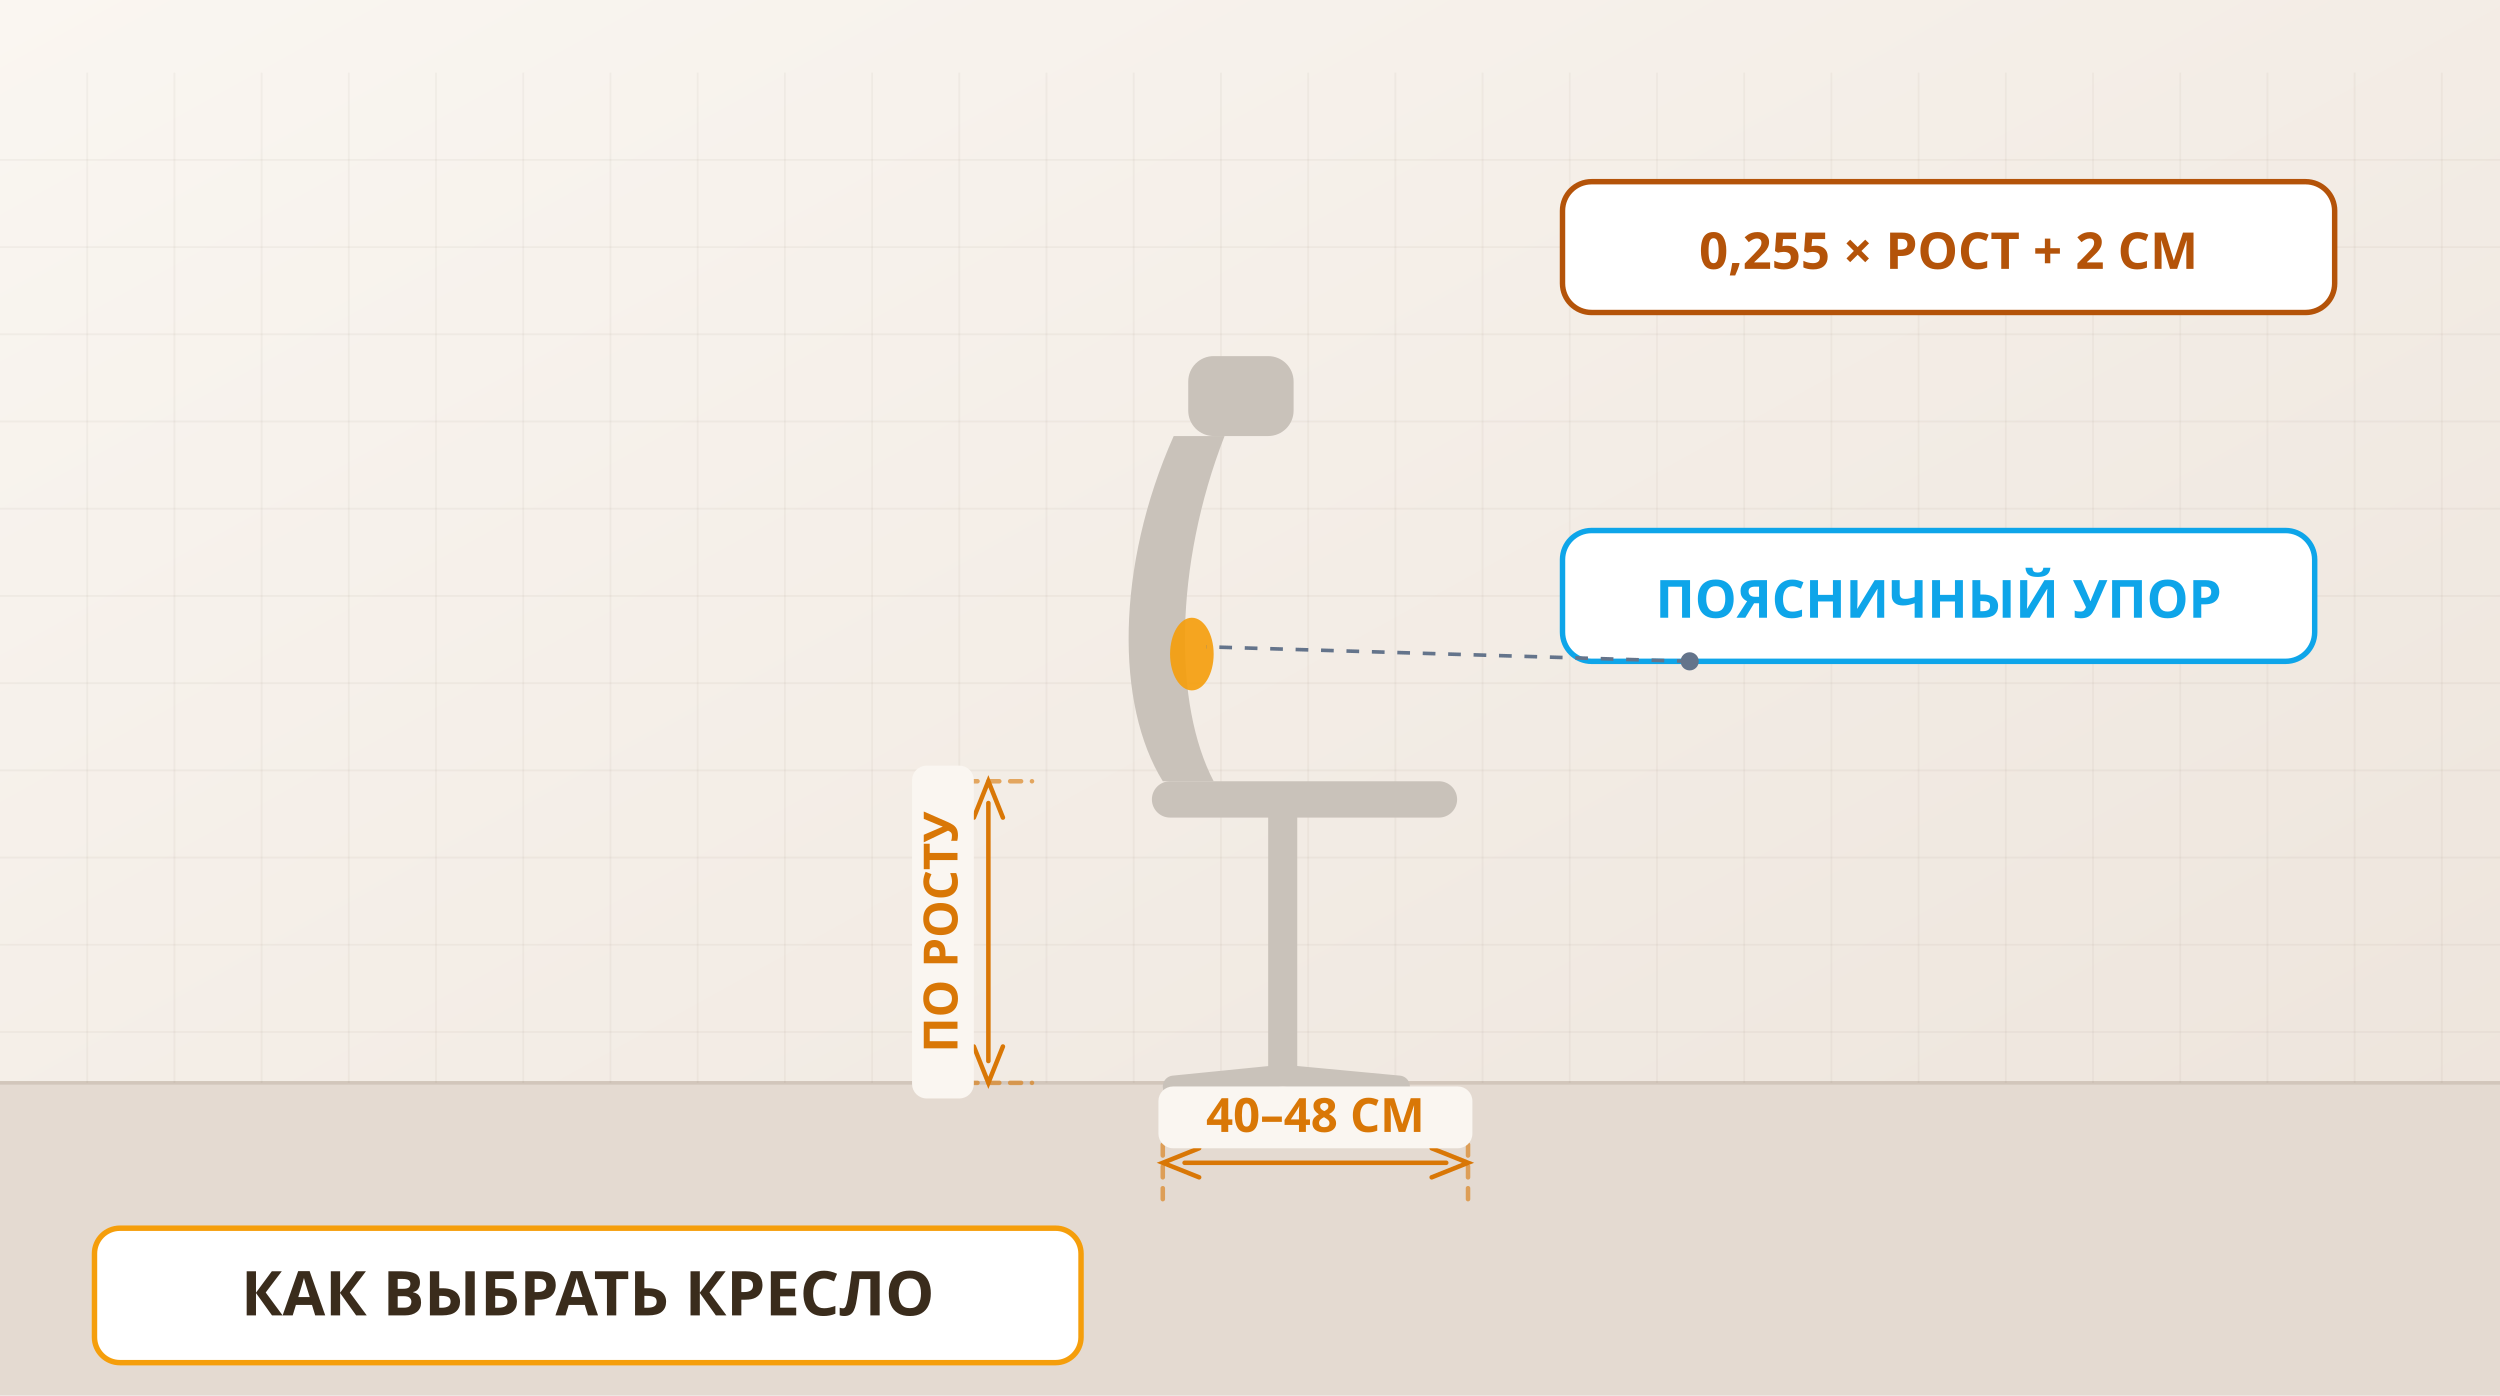
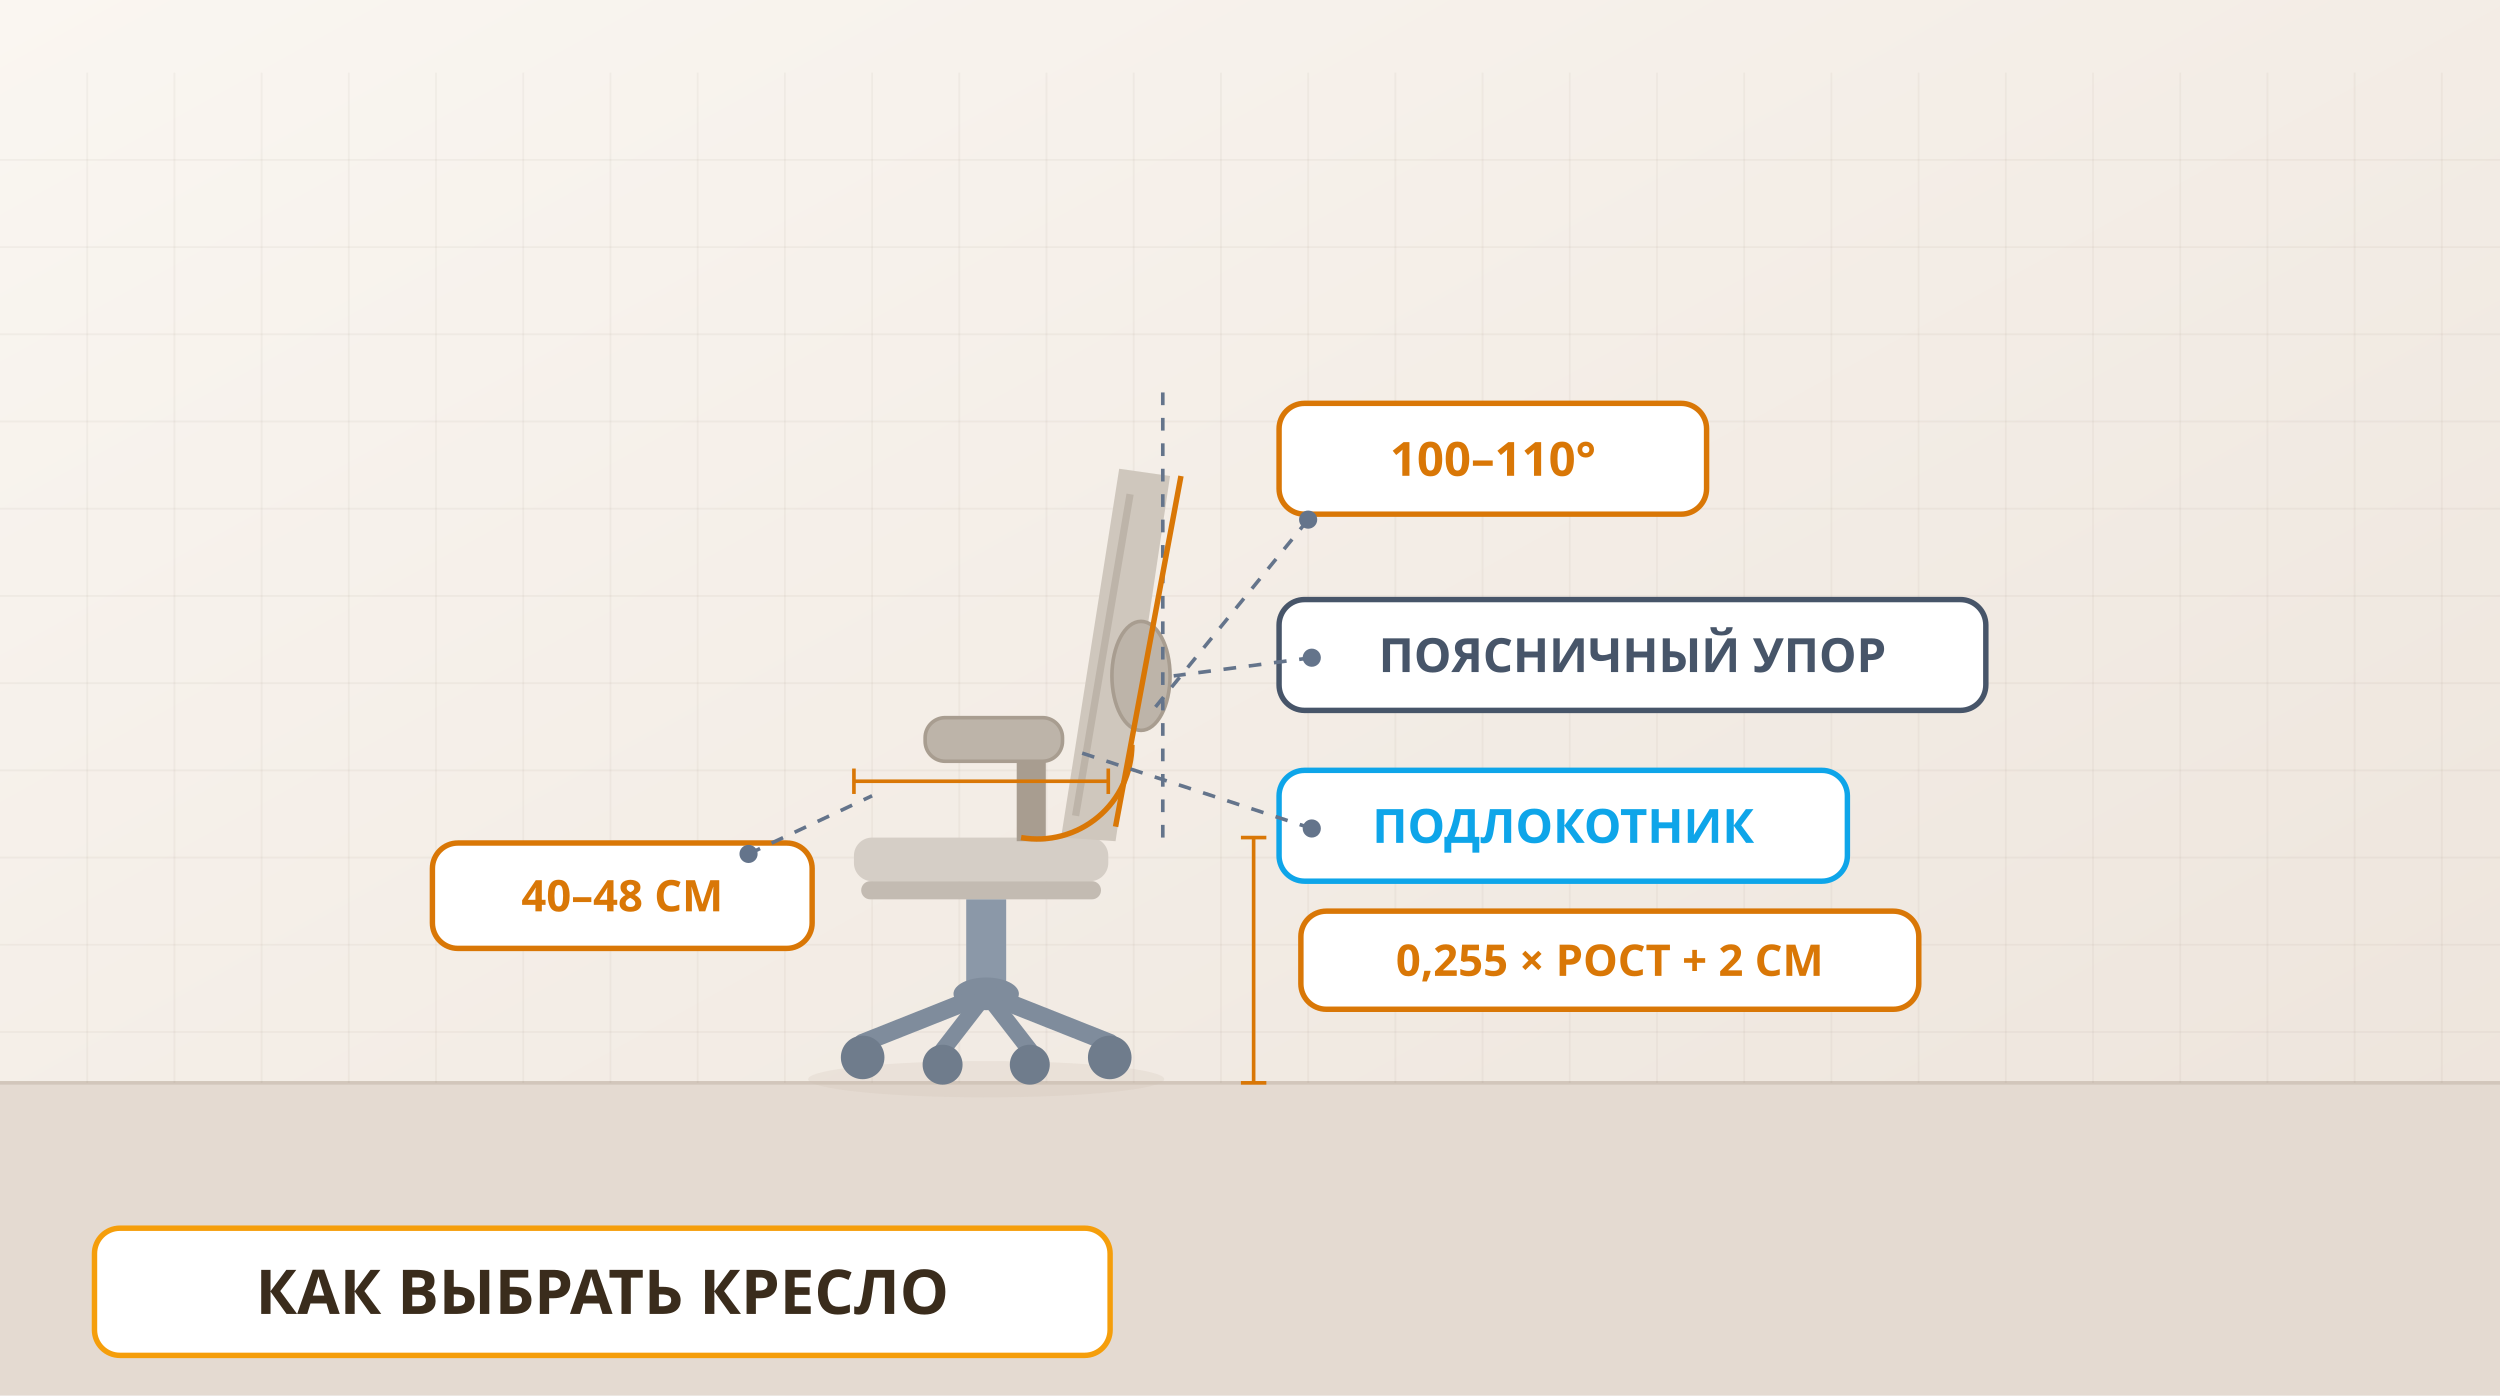
<svg xmlns="http://www.w3.org/2000/svg" viewBox="0 0 1376 768" width="1376" height="768">
  <defs>
    <linearGradient id="bg" x1="0%" y1="0%" x2="100%" y2="100%">
      <stop offset="0%" stop-color="#faf6f1" />
      <stop offset="100%" stop-color="#ece3da" />
    </linearGradient>
  </defs>
  <rect width="1376" height="768" fill="url(#bg)" />
  <rect x="0" y="596" width="1376" height="172" fill="#e4dad1" />
  <line x1="0" y1="596" x2="1376" y2="596" stroke="#d2c6bb" stroke-width="2" />
  <g stroke="#7c6a58" stroke-opacity="0.055" stroke-width="1">
    <line x1="48" y1="40" x2="48" y2="596" />
    <line x1="96" y1="40" x2="96" y2="596" />
    <line x1="144" y1="40" x2="144" y2="596" />
    <line x1="192" y1="40" x2="192" y2="596" />
    <line x1="240" y1="40" x2="240" y2="596" />
    <line x1="288" y1="40" x2="288" y2="596" />
    <line x1="336" y1="40" x2="336" y2="596" />
    <line x1="384" y1="40" x2="384" y2="596" />
    <line x1="432" y1="40" x2="432" y2="596" />
    <line x1="480" y1="40" x2="480" y2="596" />
    <line x1="528" y1="40" x2="528" y2="596" />
    <line x1="576" y1="40" x2="576" y2="596" />
    <line x1="624" y1="40" x2="624" y2="596" />
    <line x1="672" y1="40" x2="672" y2="596" />
    <line x1="720" y1="40" x2="720" y2="596" />
    <line x1="768" y1="40" x2="768" y2="596" />
    <line x1="816" y1="40" x2="816" y2="596" />
    <line x1="864" y1="40" x2="864" y2="596" />
    <line x1="912" y1="40" x2="912" y2="596" />
    <line x1="960" y1="40" x2="960" y2="596" />
    <line x1="1008" y1="40" x2="1008" y2="596" />
    <line x1="1056" y1="40" x2="1056" y2="596" />
    <line x1="1104" y1="40" x2="1104" y2="596" />
    <line x1="1152" y1="40" x2="1152" y2="596" />
    <line x1="1200" y1="40" x2="1200" y2="596" />
    <line x1="1248" y1="40" x2="1248" y2="596" />
    <line x1="1296" y1="40" x2="1296" y2="596" />
    <line x1="1344" y1="40" x2="1344" y2="596" />
    <line x1="0" y1="88" x2="1376" y2="88" />
    <line x1="0" y1="136" x2="1376" y2="136" />
    <line x1="0" y1="184" x2="1376" y2="184" />
    <line x1="0" y1="232" x2="1376" y2="232" />
    <line x1="0" y1="280" x2="1376" y2="280" />
    <line x1="0" y1="328" x2="1376" y2="328" />
    <line x1="0" y1="376" x2="1376" y2="376" />
    <line x1="0" y1="424" x2="1376" y2="424" />
    <line x1="0" y1="472" x2="1376" y2="472" />
    <line x1="0" y1="520" x2="1376" y2="520" />
    <line x1="0" y1="568" x2="1376" y2="568" />
  </g>
  <g>
-     <rect x="634" y="430" width="168" height="20" rx="10" fill="#c9c2ba" />
-     <rect x="698" y="448" width="16" height="144" fill="#c9c2ba" />
-     <path d="M706 592 L646 598 M706 592 L770 598" stroke="#c9c2ba" stroke-width="12" stroke-linecap="round" />
+     <ellipse cx="542.8" cy="594" rx="98" ry="10" fill="#cdc0b5" fill-opacity="0.22" />
+     <rect x="470" y="461" width="140" height="24" rx="10" fill="#d5cec6" />
+     <rect x="474" y="485" width="132" height="10" rx="5" fill="#c3bbb2" />
+     <path d="M584 461 L616 258 L644 262 L614 463 Z" fill="#cfc7bd" />
+     <path d="M592 449 L622 272" stroke="#bdb4a9" stroke-width="4" fill="none" />
+     <rect x="531.8" y="495" width="22" height="52" fill="#8b98a8" />
+     <ellipse cx="542.8" cy="547" rx="18" ry="9" fill="#7f8c9c" />
+     <line x1="542.8" y1="547" x2="474.8" y2="574" stroke="#7f8c9c" stroke-width="10" stroke-linecap="round" />
+     <line x1="542.8" y1="547" x2="610.8" y2="574" stroke="#7f8c9c" stroke-width="10" stroke-linecap="round" />
+     <line x1="542.8" y1="547" x2="518.8" y2="578" stroke="#7f8c9c" stroke-width="9" stroke-linecap="round" />
+     <line x1="542.8" y1="547" x2="566.8" y2="578" stroke="#7f8c9c" stroke-width="9" stroke-linecap="round" />
+     <circle cx="474.8" cy="582" r="12" fill="#6f7c8c" />
+     <circle cx="610.8" cy="582" r="12" fill="#6f7c8c" />
+     <circle cx="518.8" cy="586" r="11" fill="#6f7c8c" />
+     <circle cx="566.8" cy="586" r="11" fill="#6f7c8c" />
+     <rect x="559.6" y="415" width="16" height="48" fill="#a89d90" />
+     <rect x="509.2" y="395" width="75.6" height="24" rx="11" fill="#bdb4a9" stroke="#a89d90" stroke-width="2" />
  </g>
-   <path d="M646 240 C614 312 614 388 640 430 L668 430 C646 388 646 312 674 240 Z" fill="#c9c2ba" />
-   <rect x="654" y="196" width="58" height="44" rx="14" fill="#c9c2ba" />
-   <ellipse cx="656" cy="360" rx="12" ry="20" fill="#f59e0b" fill-opacity="0.9" />
-   <g stroke="#d97706" stroke-width="2.5" fill="none" stroke-linecap="round">
-     <line x1="520" y1="430" x2="568" y2="430" stroke-dasharray="6 6" stroke-opacity="0.6" />
-     <line x1="520" y1="596" x2="568" y2="596" stroke-dasharray="6 6" stroke-opacity="0.6" />
-     <line x1="544" y1="442" x2="544" y2="584" />
-     <path d="M536 450 L544 430 L552 450" />
-     <path d="M536 576 L544 596 L552 576" />
+   <ellipse cx="628" cy="372" rx="16" ry="30" fill="#bdb4a9" stroke="#a89d90" stroke-width="2" />
+   <line x1="470" y1="430" x2="610" y2="430" stroke="#d97706" stroke-width="2" />
+   <line x1="470" y1="423" x2="470" y2="437" stroke="#d97706" stroke-width="2" />
+   <line x1="610" y1="423" x2="610" y2="437" stroke="#d97706" stroke-width="2" />
+   <g>
+     <rect x="238.0" y="464" width="209.0" height="58" rx="14" fill="#ffffff" stroke="#d97706" stroke-width="3" />
+     <text x="342.5" y="501.6" font-family="system-ui, sans-serif" font-size="24" font-weight="800" fill="#d97706" text-anchor="middle">40–48 СМ</text>
  </g>
-   <g transform="translate(544 513) rotate(-90)">
-     <rect x="-91.6" y="-42" width="183.2" height="34" rx="8" fill="#faf6f1" />
-     <text x="0" y="-17" font-family="system-ui, sans-serif" font-size="26" font-weight="700" fill="#d97706" text-anchor="middle" stroke="#faf6f1" stroke-width="8" paint-order="stroke">ПО РОСТУ</text>
+   <path d="M412 470 L480 438" fill="none" stroke="#64748b" stroke-width="2" stroke-dasharray="7 7" />
+   <circle cx="412" cy="470" r="5" fill="#64748b" />
+   <g>
+     <line x1="690" y1="461" x2="690" y2="596" stroke="#d97706" stroke-width="2" />
+     <line x1="683" y1="461" x2="697" y2="461" stroke="#d97706" stroke-width="2" />
+     <line x1="683" y1="596" x2="697" y2="596" stroke="#d97706" stroke-width="2" />
+     <g>
+       <rect x="716.0" y="501.5" width="340.1" height="54" rx="14" fill="#ffffff" stroke="#d97706" stroke-width="3" />
+       <text x="886.0" y="537.1" font-family="system-ui, sans-serif" font-size="24" font-weight="800" fill="#d97706" text-anchor="middle">0,255 × РОСТ + 2 СМ</text>
+     </g>
  </g>
-   <g stroke="#d97706" stroke-width="2.5" fill="none" stroke-linecap="round">
-     <line x1="640" y1="618" x2="640" y2="662" stroke-dasharray="6 6" stroke-opacity="0.6" />
-     <line x1="808" y1="618" x2="808" y2="662" stroke-dasharray="6 6" stroke-opacity="0.6" />
-     <line x1="652" y1="640" x2="796" y2="640" />
-     <path d="M660 632 L640 640 L660 648" />
-     <path d="M788 632 L808 640 L788 648" />
+   <path d="M640 461 L640 214" stroke="#64748b" stroke-width="2" stroke-dasharray="7 7" />
+   <path d="M614 455 L650 262" stroke="#d97706" stroke-width="3" />
+   <path d="M562 461 A52 52 0 0 0 623 410" fill="none" stroke="#d97706" stroke-width="3" />
+   <g>
+     <rect x="704.0" y="222" width="235.3" height="61" rx="14" fill="#ffffff" stroke="#d97706" stroke-width="3" />
+     <text x="821.7" y="261.9" font-family="system-ui, sans-serif" font-size="26" font-weight="800" fill="#d97706" text-anchor="middle">100–110°</text>
  </g>
-   <rect x="637.6" y="598" width="172.8" height="34" rx="8" fill="#faf6f1" />
-   <text x="724" y="623" font-family="system-ui, sans-serif" font-size="26" font-weight="700" fill="#d97706" text-anchor="middle" stroke="#faf6f1" stroke-width="8" paint-order="stroke">40–48 СМ</text>
+   <path d="M720 286 L632 394" fill="none" stroke="#64748b" stroke-width="2" stroke-dasharray="7 7" />
+   <circle cx="720" cy="286" r="5" fill="#64748b" />
  <g>
-     <rect x="860" y="100" width="425" height="72" rx="16" fill="#ffffff" stroke="#b45309" stroke-width="3" />
-     <text x="1072.5" y="148" font-family="system-ui, sans-serif" font-size="28" font-weight="800" fill="#b45309" text-anchor="middle">0,255 × РОСТ + 2 СМ</text>
+     <rect x="704.0" y="330" width="389.0" height="61" rx="14" fill="#ffffff" stroke="#475569" stroke-width="3" />
+     <text x="898.5" y="369.9" font-family="system-ui, sans-serif" font-size="26" font-weight="800" fill="#475569" text-anchor="middle">ПОЯСНИЧНЫЙ УПОР</text>
  </g>
+   <path d="M722 362 L646 372" fill="none" stroke="#64748b" stroke-width="2" stroke-dasharray="7 7" />
+   <circle cx="722" cy="362" r="5" fill="#64748b" />
  <g>
-     <rect x="860" y="292" width="414" height="72" rx="16" fill="#ffffff" stroke="#0ea5e9" stroke-width="3" />
-     <text x="1067" y="340" font-family="system-ui, sans-serif" font-size="29" font-weight="800" fill="#0ea5e9" text-anchor="middle">ПОЯСНИЧНЫЙ УПОР</text>
+     <rect x="704.0" y="424" width="312.8" height="61" rx="14" fill="#ffffff" stroke="#0ea5e9" stroke-width="3" />
+     <text x="860.4" y="463.9" font-family="system-ui, sans-serif" font-size="26" font-weight="800" fill="#0ea5e9" text-anchor="middle">ПОДЛОКОТНИК</text>
  </g>
-   <path d="M930 364 L664 356" fill="none" stroke="#64748b" stroke-width="2" stroke-dasharray="7 7" />
-   <circle cx="930" cy="364" r="5" fill="#64748b" />
-   <rect x="52" y="676" width="543" height="74" rx="14" fill="#ffffff" stroke="#f59e0b" stroke-width="3" />
-   <text x="323.5" y="724" font-family="system-ui, sans-serif" font-size="34" font-weight="800" fill="#3a2c1c" text-anchor="middle">КАК ВЫБРАТЬ КРЕСЛО</text>
+   <path d="M722 456 L594 414" fill="none" stroke="#64748b" stroke-width="2" stroke-dasharray="7 7" />
+   <circle cx="722" cy="456" r="5" fill="#64748b" />
+   <g>
+     <rect x="52.0" y="676" width="559.0" height="70" rx="14" fill="#ffffff" stroke="#f59e0b" stroke-width="3" />
+     <text x="331.5" y="723.2" font-family="system-ui, sans-serif" font-size="34" font-weight="800" fill="#3a2c1c" text-anchor="middle">КАК ВЫБРАТЬ КРЕСЛО</text>
+   </g>
</svg>
